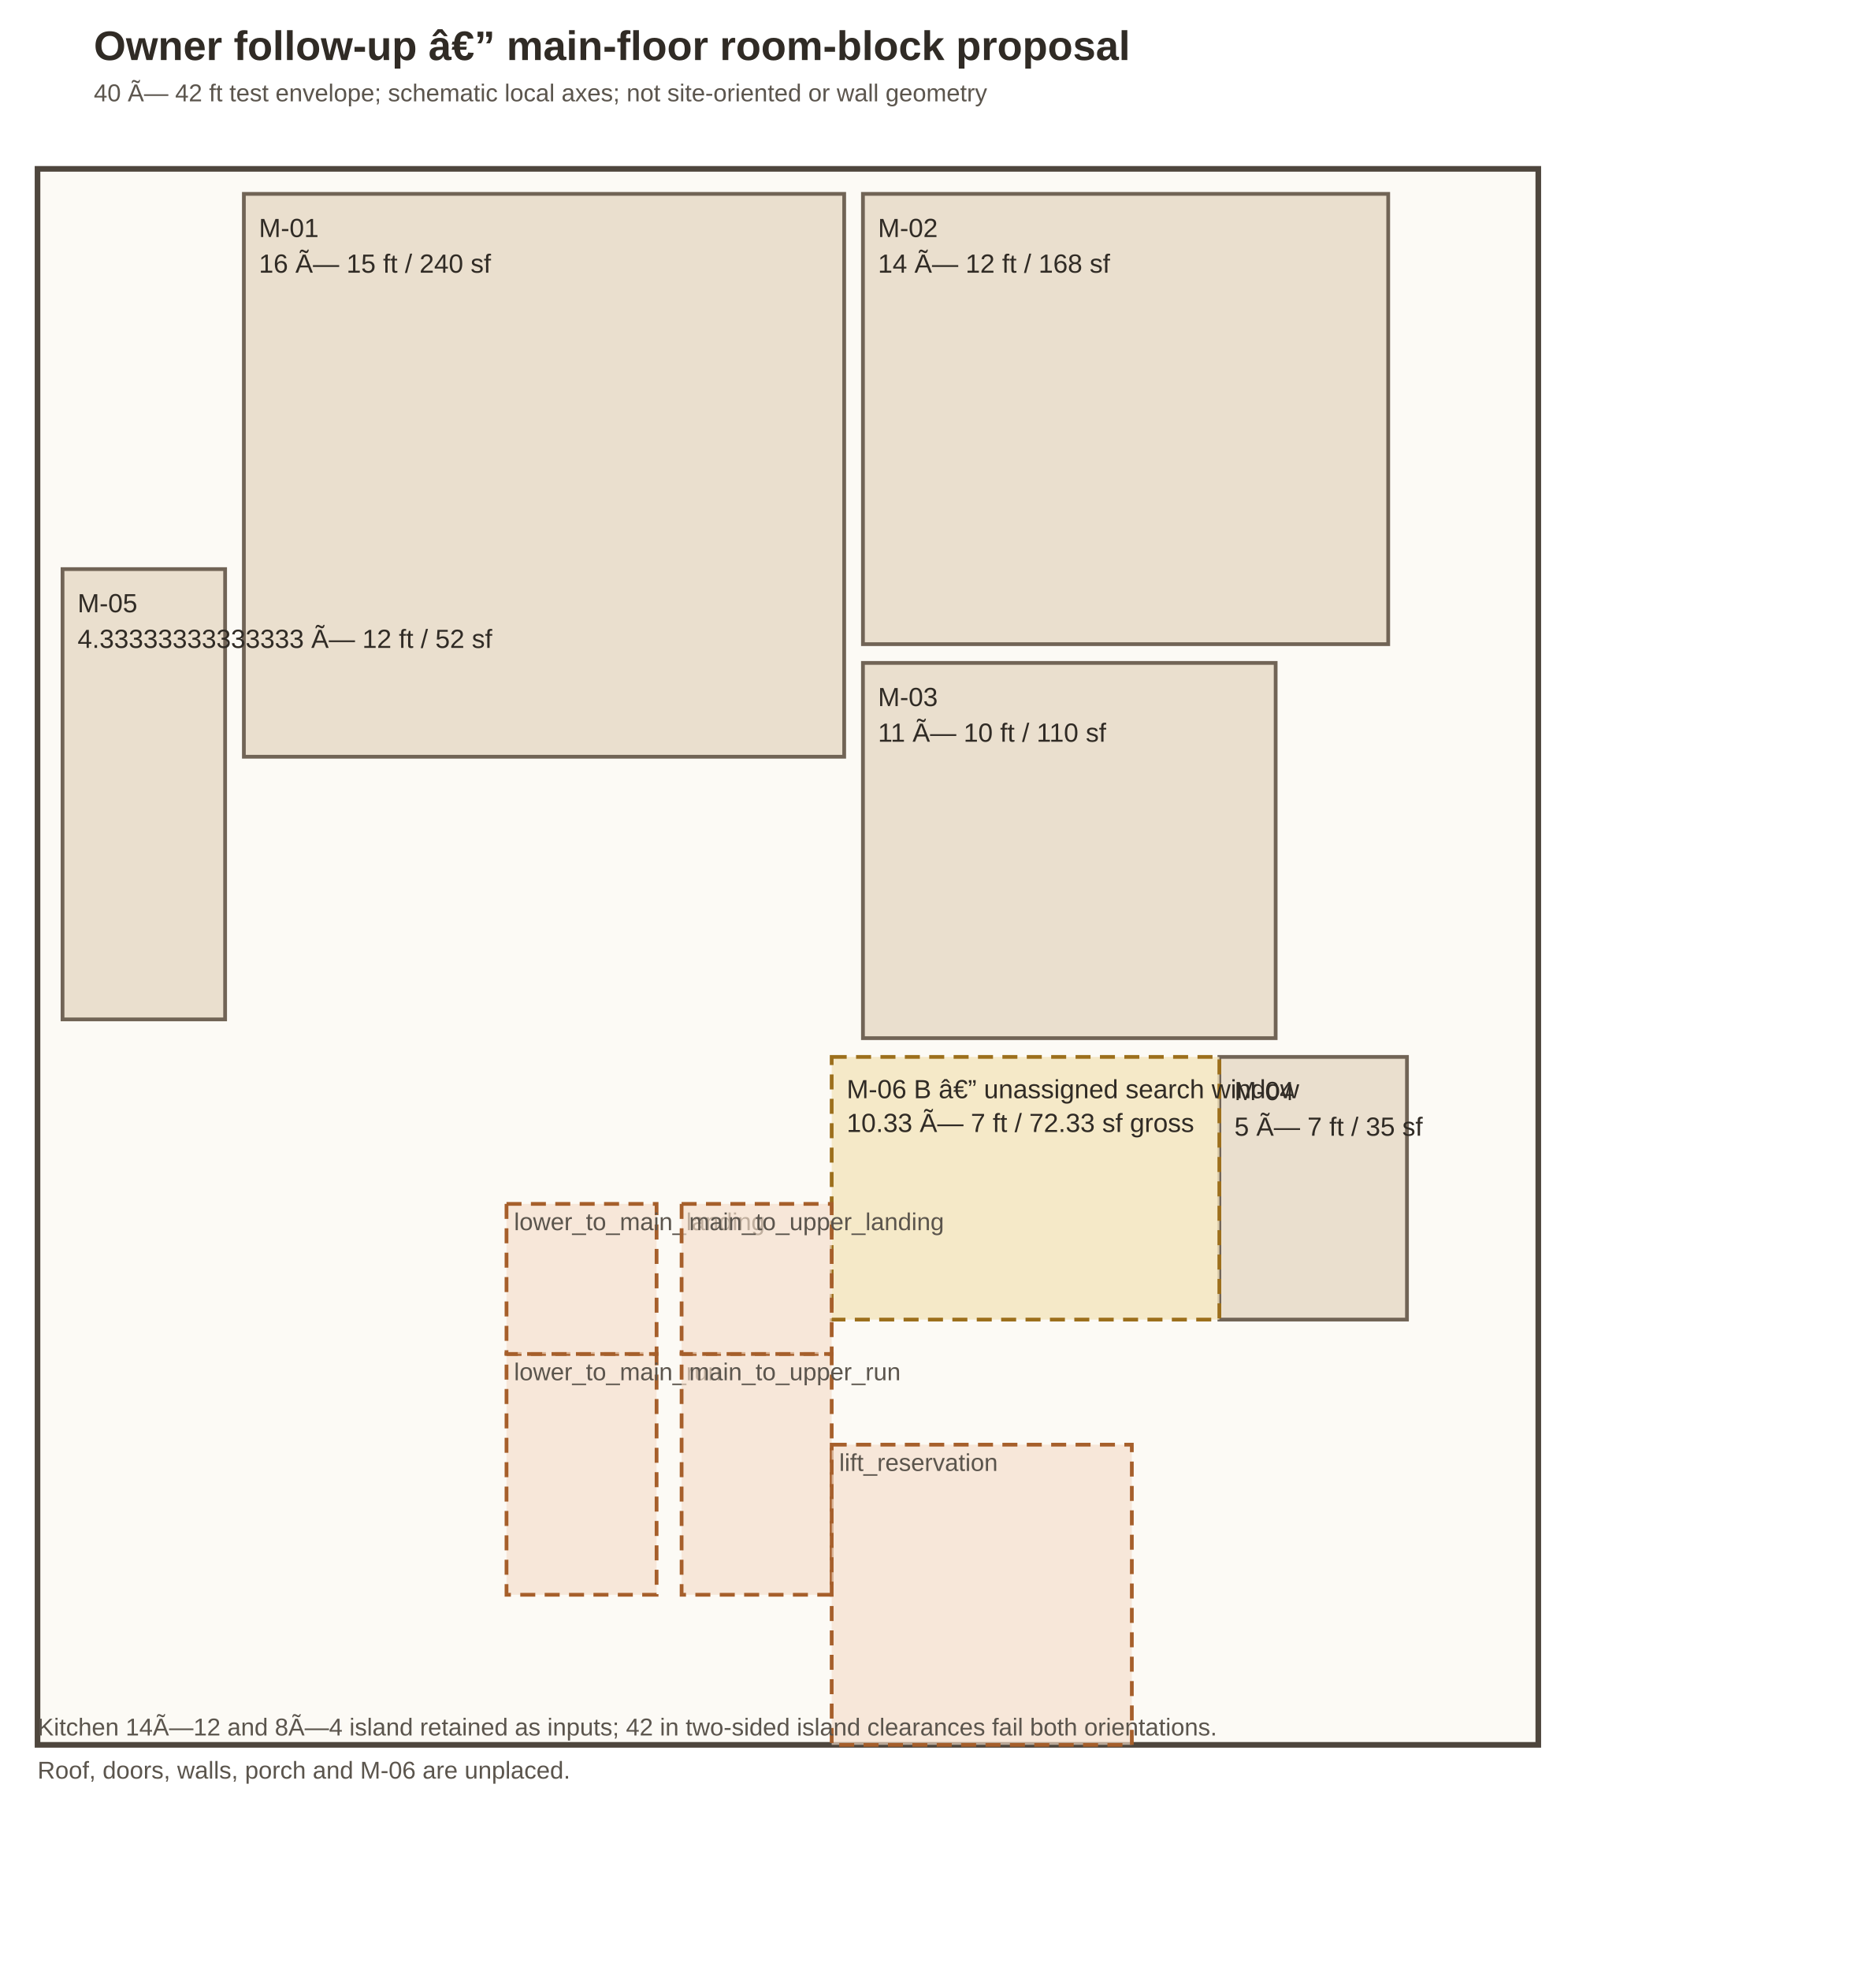
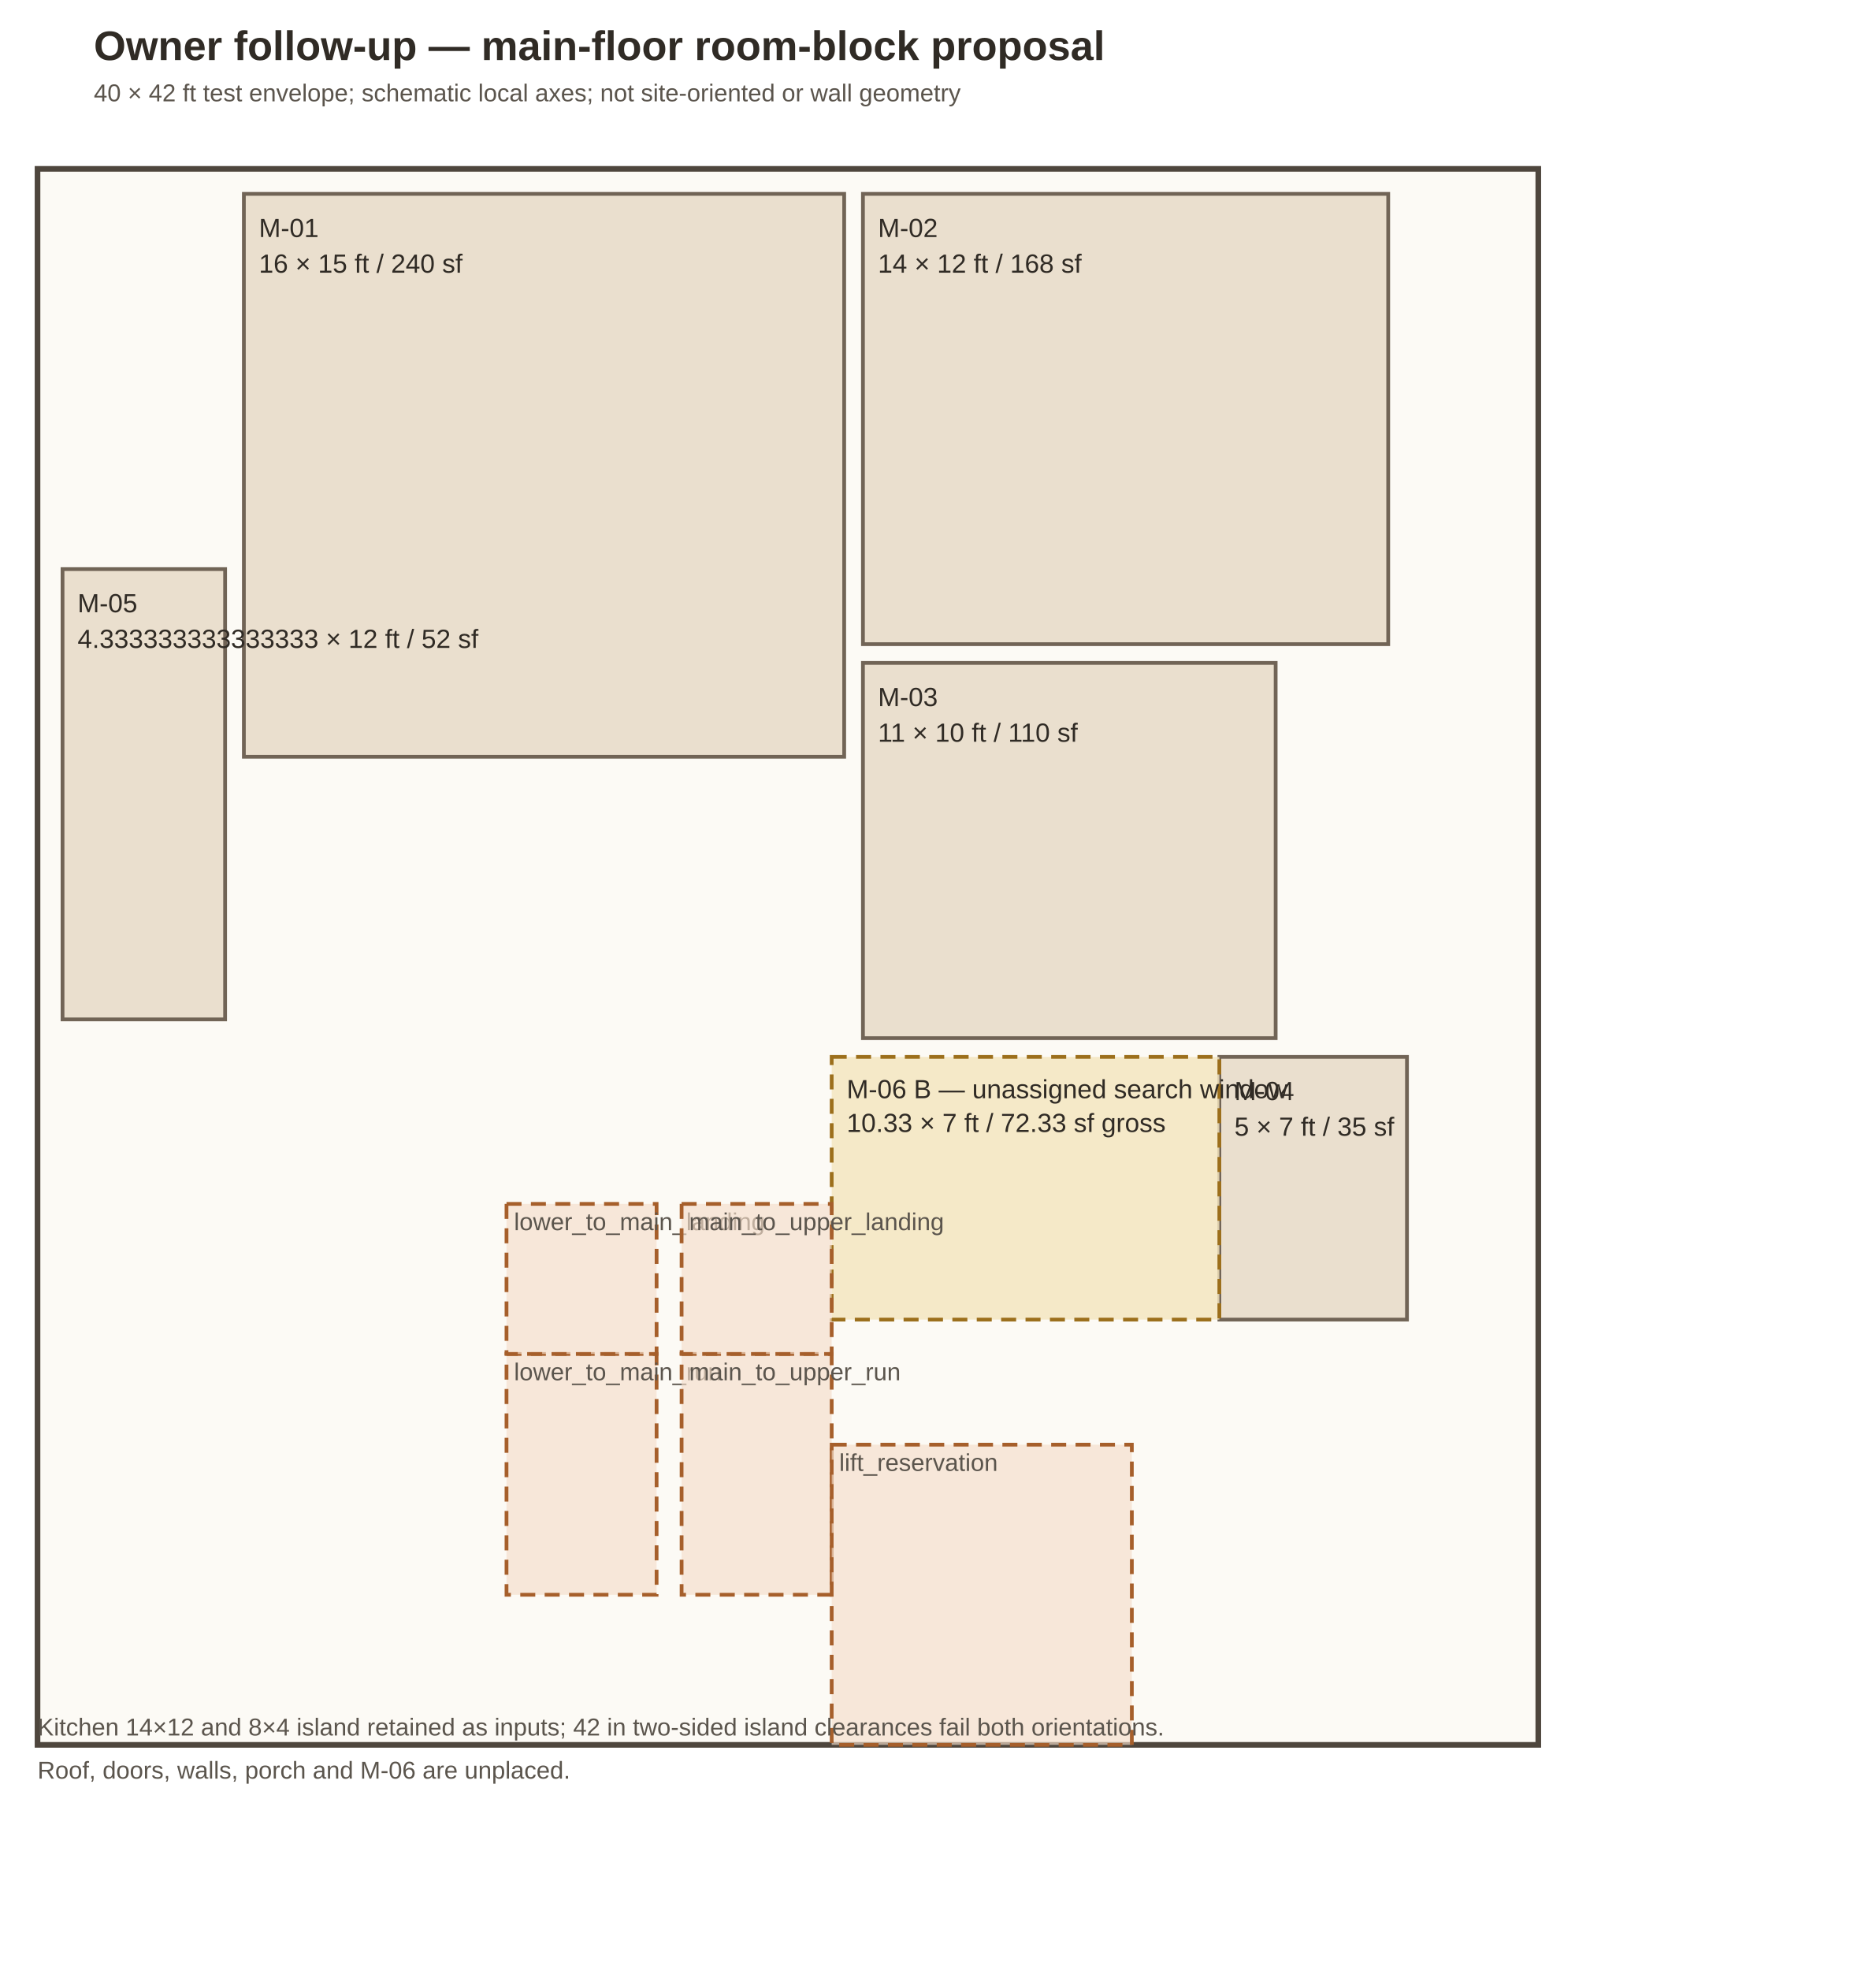
<svg xmlns="http://www.w3.org/2000/svg" width="1000" height="1050" viewBox="0 0 1000 1050">
  <style>text{font-family:Arial,sans-serif;fill:#302b25}.title{font-size:22px;font-weight:bold}.room{fill:#eadfce;stroke:#716456;stroke-width:2}.search{fill:#f3e5bd;fill-opacity:.8;stroke:#9c6f1c;stroke-width:2;stroke-dasharray:8 5}.core{fill:#f4ddc9;fill-opacity:.65;stroke:#a65f2b;stroke-width:2;stroke-dasharray:8 5}.label{font-size:14px}.note{font-size:13px;fill:#5b554d}.shell{fill:#fcfaf5;stroke:#4e463d;stroke-width:3}</style>
-   <text class="title" x="50" y="32">Owner follow-up â€” main-floor room-block proposal</text>
-   <text class="note" x="50" y="54">40 Ã— 42 ft test envelope; schematic local axes; not site-oriented or wall geometry</text>
+   <text class="title" x="50" y="32">Owner follow-up — main-floor room-block proposal</text>
+   <text class="note" x="50" y="54">40 × 42 ft test envelope; schematic local axes; not site-oriented or wall geometry</text>
  <rect class="shell" x="20" y="90" width="800" height="840" />
  <rect class="room" x="130" y="103.333" width="320" height="300" />
  <text class="label" x="138" y="126.333">M-01</text>
-   <text class="label" x="138" y="145.333">16 Ã— 15 ft / 240 sf</text>
+   <text class="label" x="138" y="145.333">16 × 15 ft / 240 sf</text>
  <rect class="room" x="460" y="103.333" width="280" height="240" />
  <text class="label" x="468" y="126.333">M-02</text>
-   <text class="label" x="468" y="145.333">14 Ã— 12 ft / 168 sf</text>
+   <text class="label" x="468" y="145.333">14 × 12 ft / 168 sf</text>
  <rect class="room" x="460" y="353.333" width="220" height="200" />
  <text class="label" x="468" y="376.333">M-03</text>
-   <text class="label" x="468" y="395.333">11 Ã— 10 ft / 110 sf</text>
+   <text class="label" x="468" y="395.333">11 × 10 ft / 110 sf</text>
  <rect class="room" x="650" y="563.333" width="100" height="140" />
  <text class="label" x="658" y="586.333">M-04</text>
-   <text class="label" x="658" y="605.333">5 Ã— 7 ft / 35 sf</text>
+   <text class="label" x="658" y="605.333">5 × 7 ft / 35 sf</text>
  <rect class="room" x="33.333" y="303.333" width="86.667" height="240" />
  <text class="label" x="41.333" y="326.333">M-05</text>
-   <text class="label" x="41.333" y="345.333">4.33333333333333 Ã— 12 ft / 52 sf</text>
+   <text class="label" x="41.333" y="345.333">4.333333333333333 × 12 ft / 52 sf</text>
  <rect class="search" x="443.333" y="563.333" width="206.667" height="140" />
-   <text class="label" x="451.333" y="585.333">M-06 B â€” unassigned search window</text>
-   <text class="label" x="451.333" y="603.333">10.33 Ã— 7 ft / 72.33 sf gross</text>
+   <text class="label" x="451.333" y="585.333">M-06 B — unassigned search window</text>
+   <text class="label" x="451.333" y="603.333">10.33 × 7 ft / 72.33 sf gross</text>
  <rect class="core" x="270" y="721.667" width="80" height="128.333" />
  <text class="note" x="274" y="735.667">lower_to_main_run</text>
  <rect class="core" x="270" y="641.667" width="80" height="80" />
  <text class="note" x="274" y="655.667">lower_to_main_landing</text>
  <rect class="core" x="363.333" y="721.667" width="80" height="128.333" />
  <text class="note" x="367.333" y="735.667">main_to_upper_run</text>
  <rect class="core" x="363.333" y="641.667" width="80" height="80" />
  <text class="note" x="367.333" y="655.667">main_to_upper_landing</text>
  <rect class="core" x="443.333" y="770" width="160" height="160" />
  <text class="note" x="447.333" y="784">lift_reservation</text>
-   <text class="note" x="20" y="925">Kitchen 14Ã—12 and 8Ã—4 island retained as inputs; 42 in two-sided island clearances fail both orientations.</text>
+   <text class="note" x="20" y="925">Kitchen 14×12 and 8×4 island retained as inputs; 42 in two-sided island clearances fail both orientations.</text>
  <text class="note" x="20" y="948">Roof, doors, walls, porch and M-06 are unplaced.</text>
</svg>
